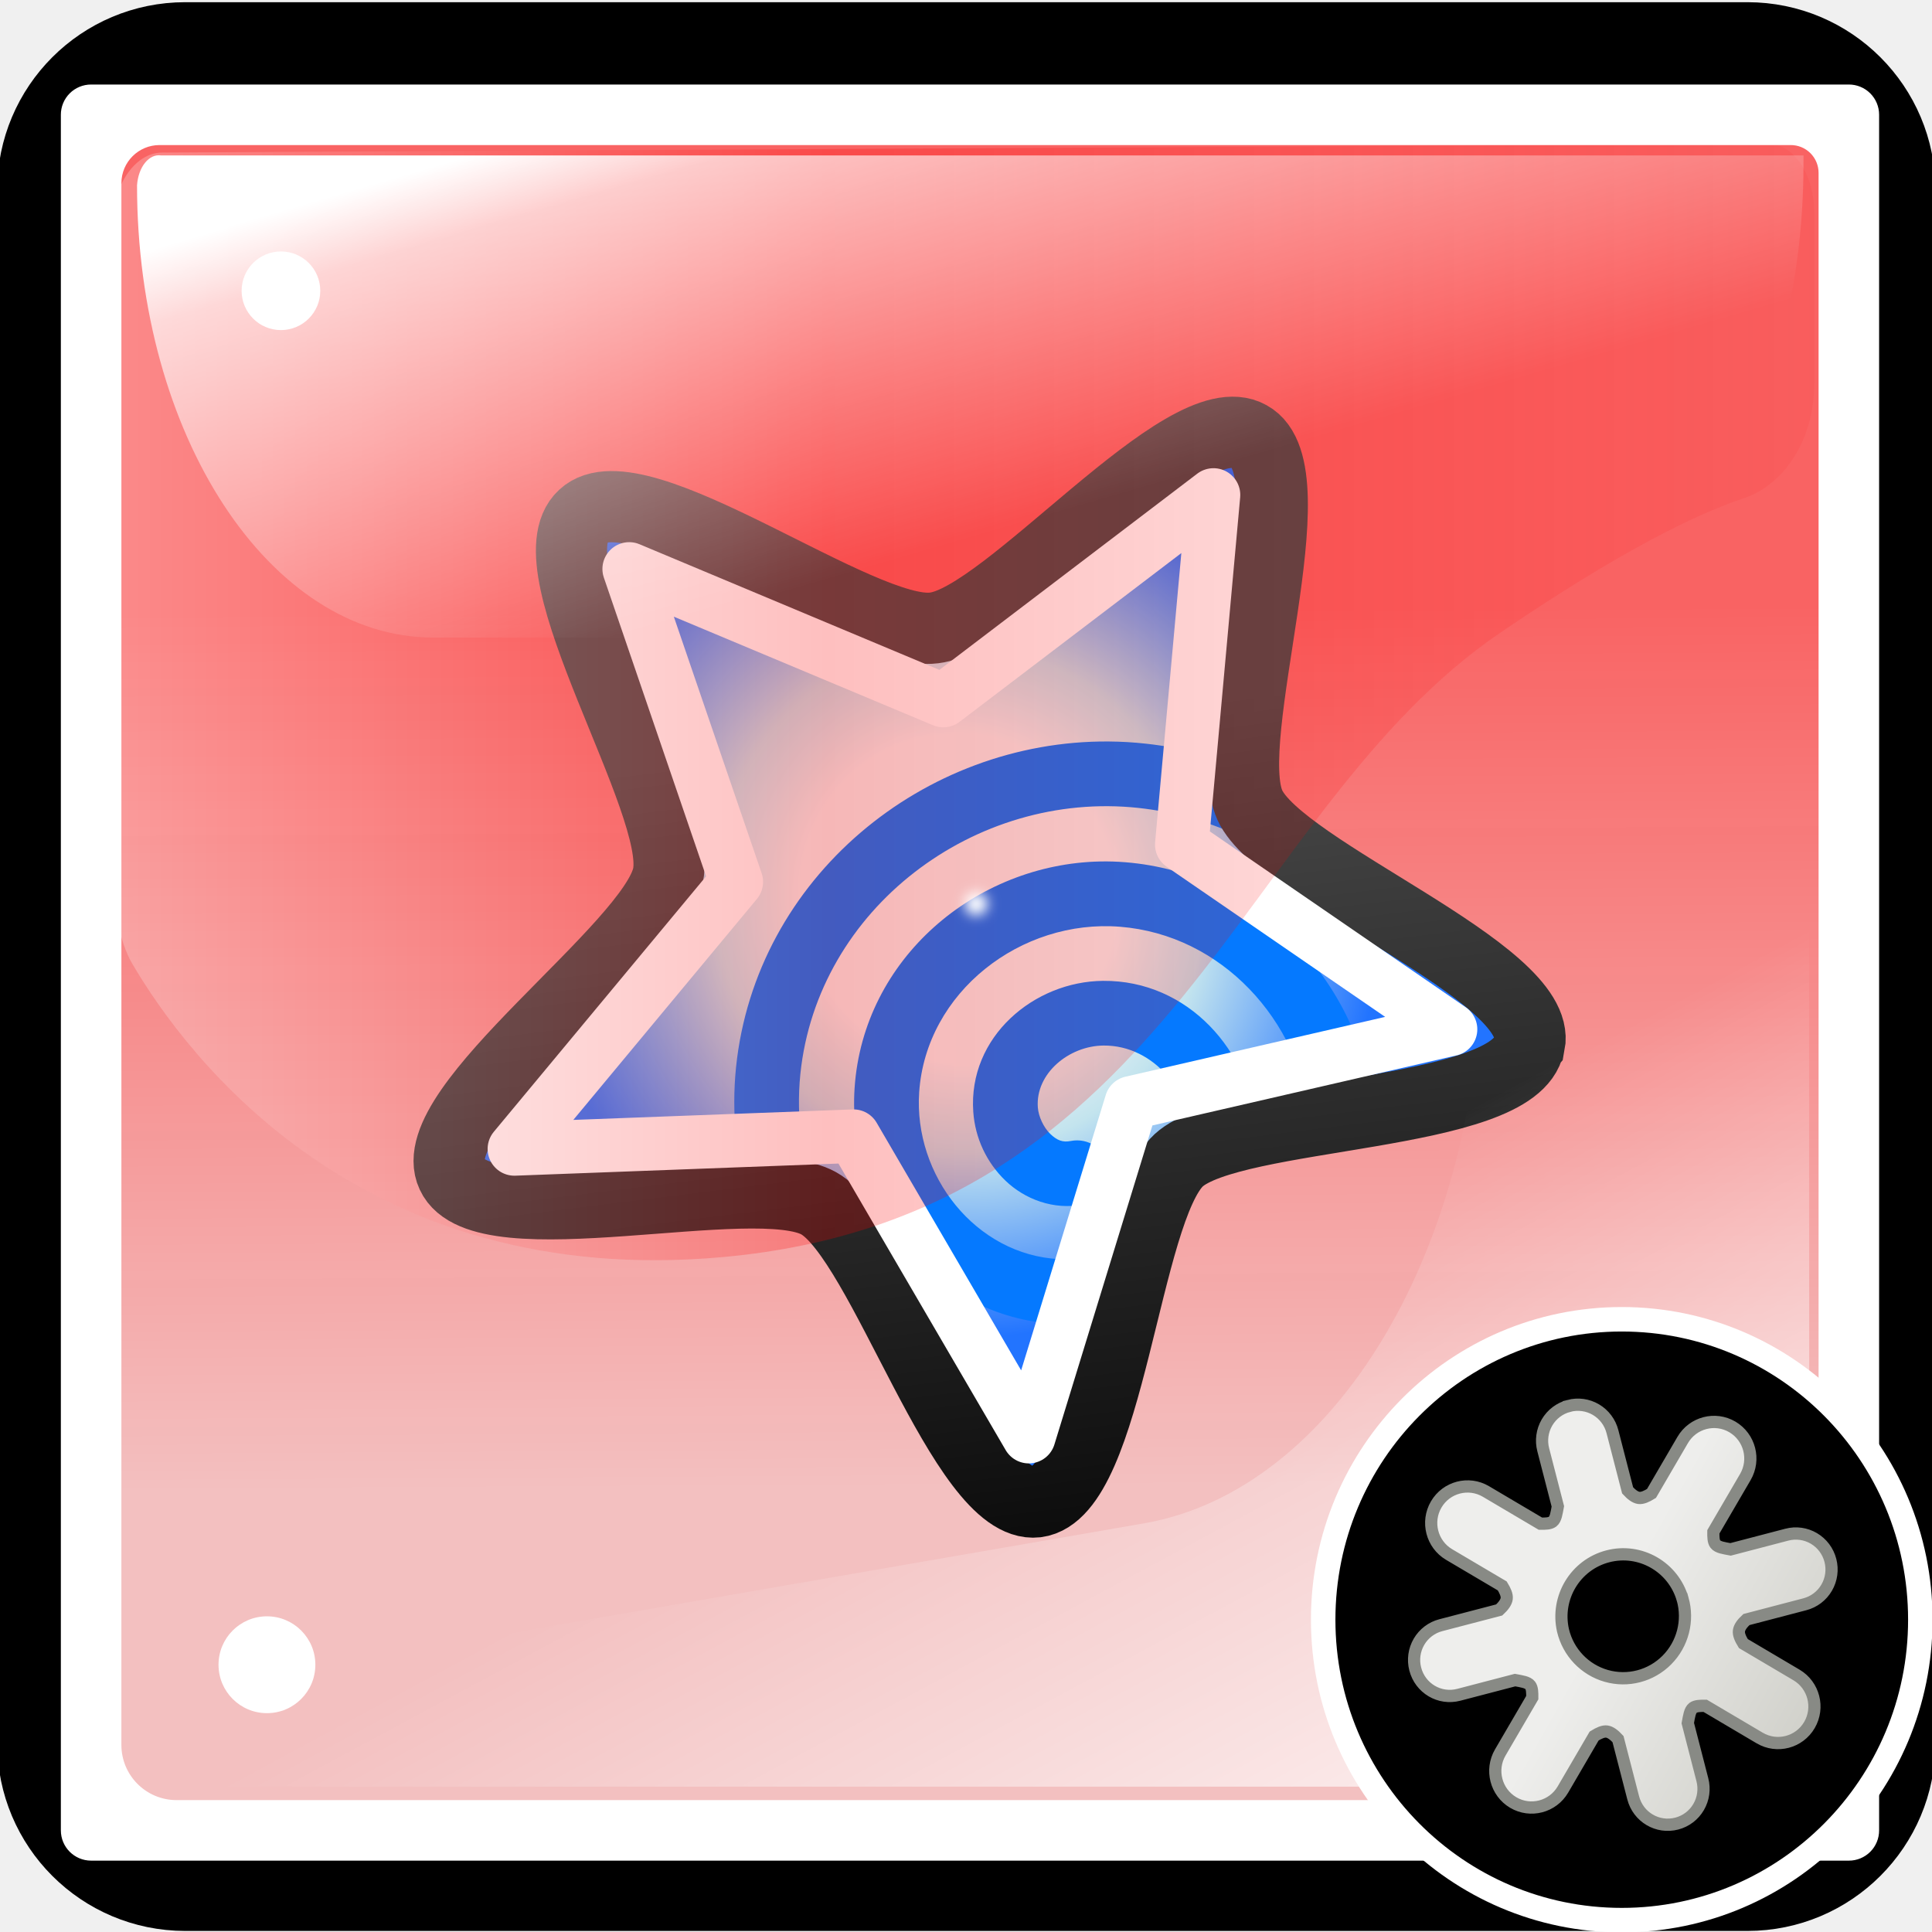
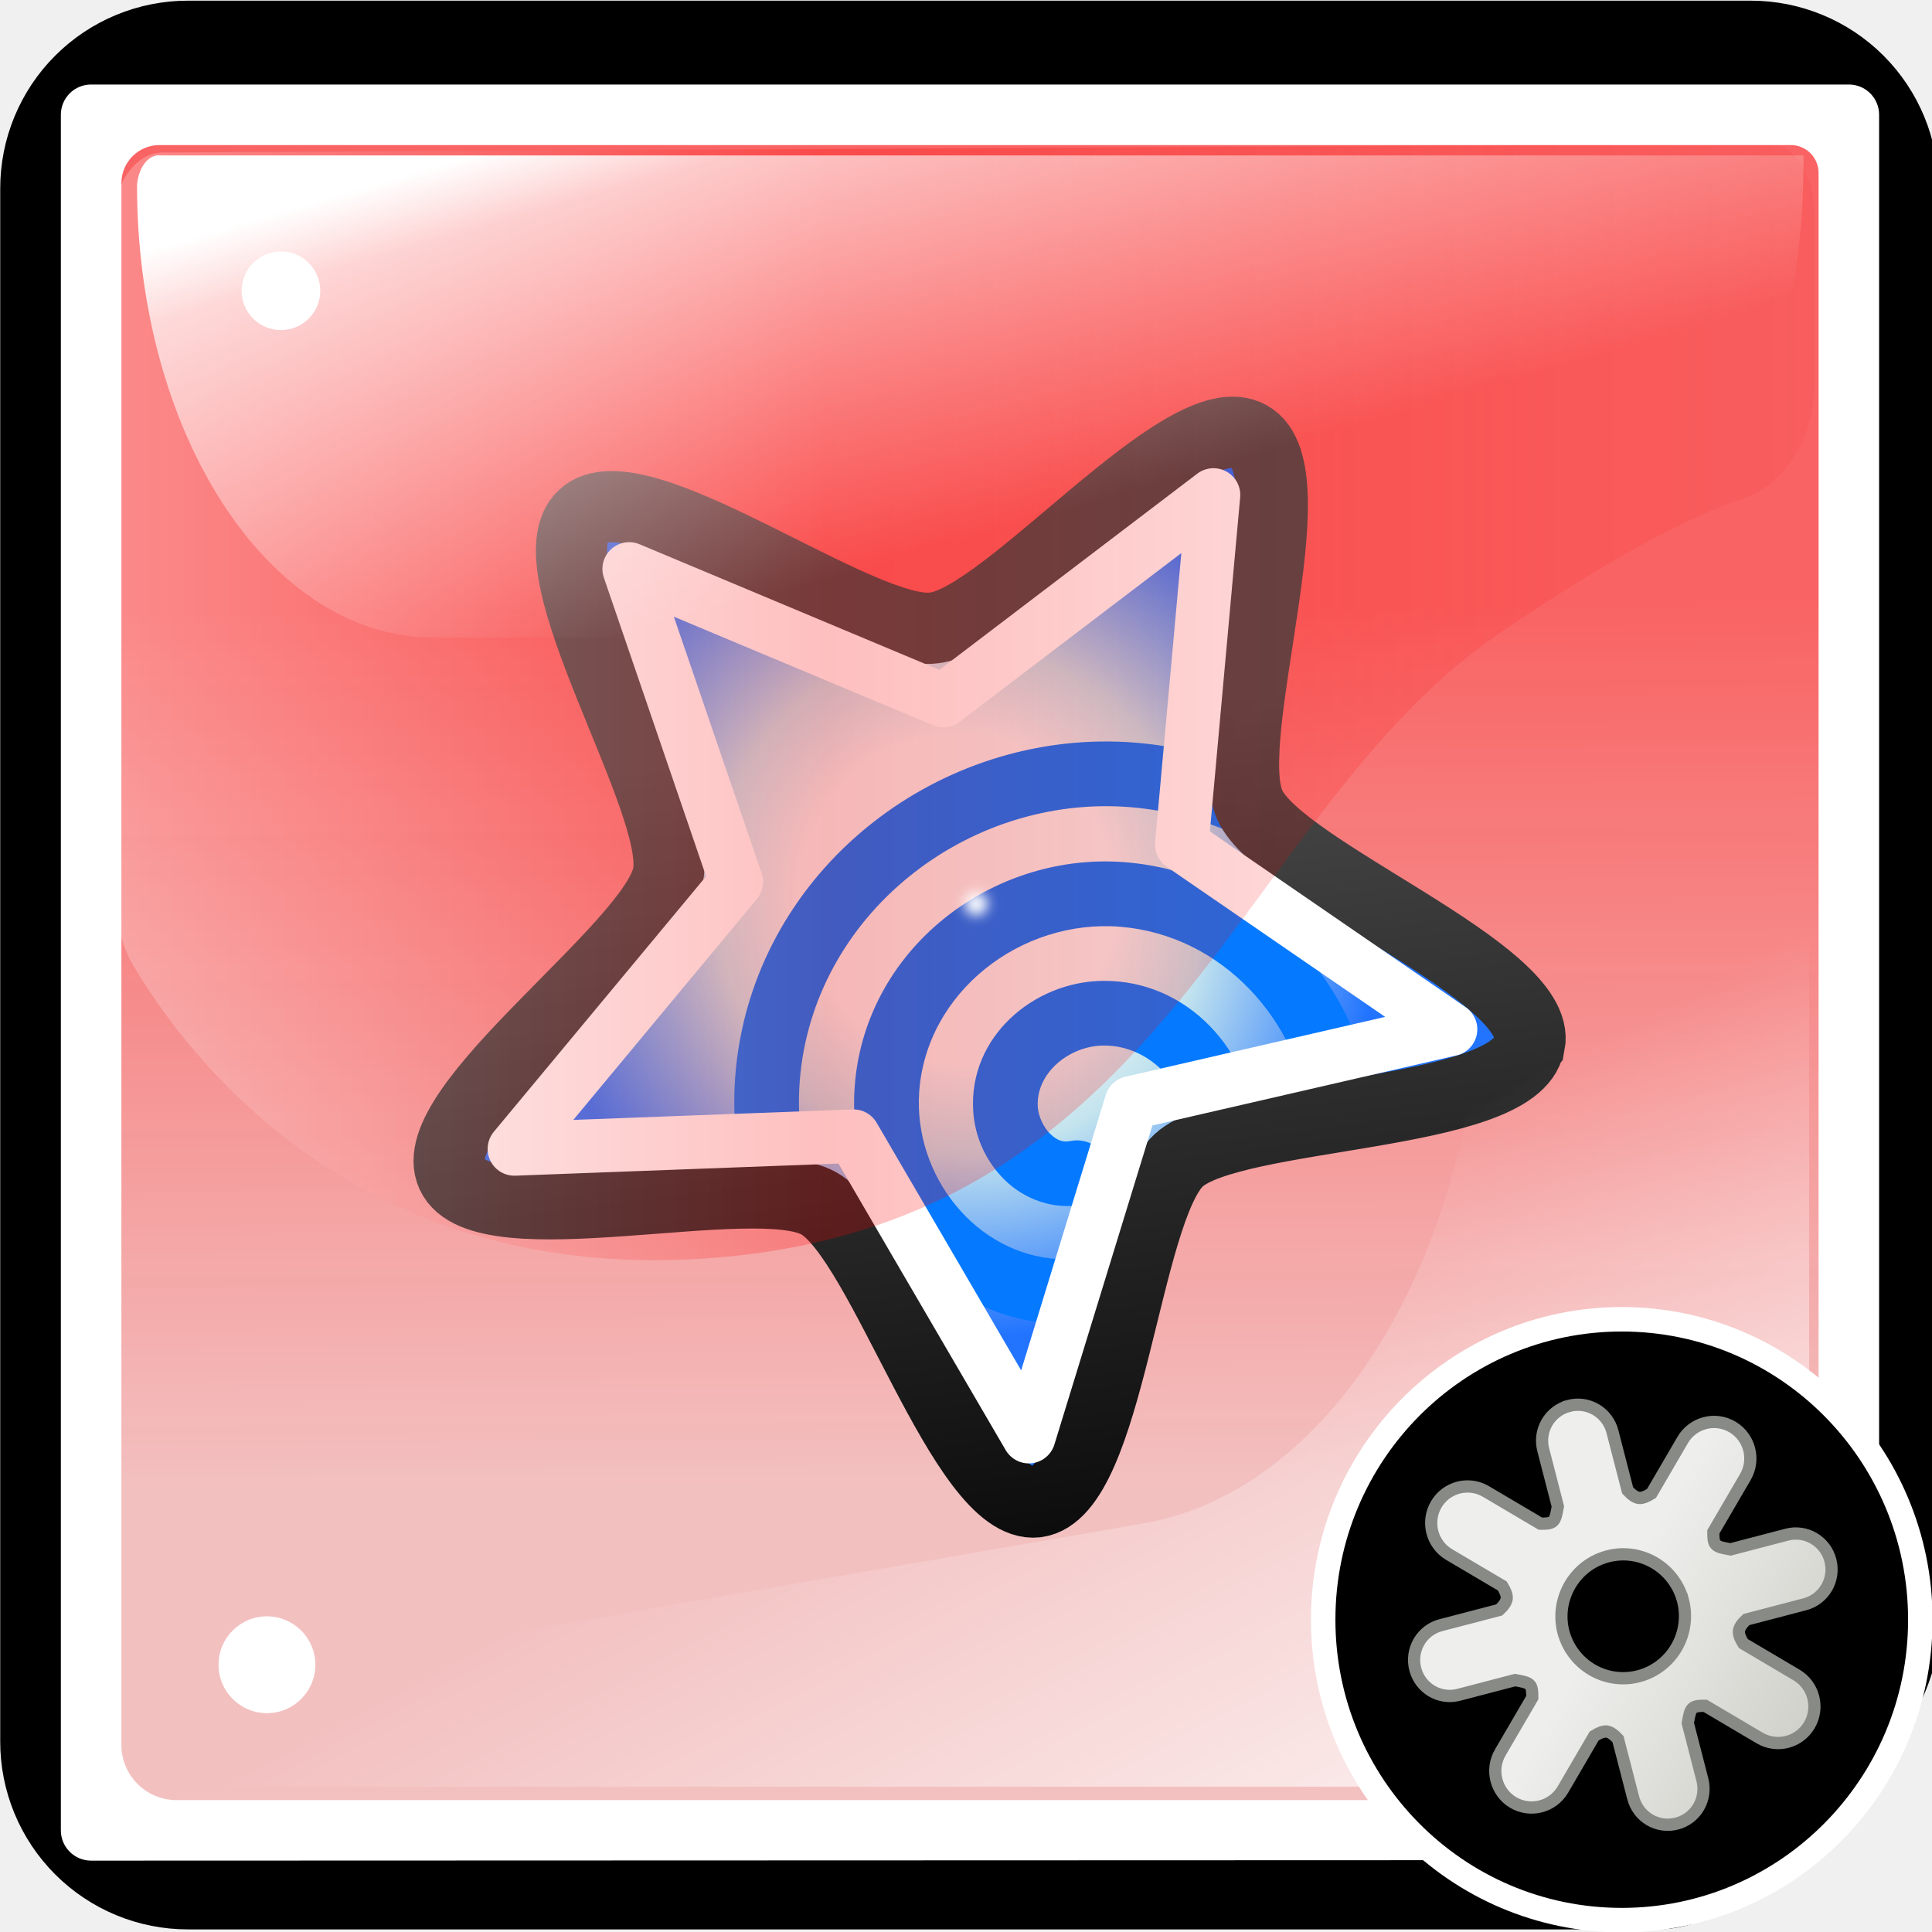
<svg xmlns="http://www.w3.org/2000/svg" xmlns:xlink="http://www.w3.org/1999/xlink" width="48" height="48">
  <defs>
-     <linearGradient id="g">
+     <linearGradient id="f">
      <stop offset="0" stop-color="#fff" />
      <stop offset=".42" stop-color="#fb0000" />
      <stop offset="1" stop-color="#fb0000" stop-opacity=".225" />
    </linearGradient>
-     <linearGradient id="f">
+     <linearGradient id="e">
      <stop offset=".096" stop-color="#fff" />
      <stop offset=".167" stop-color="#fff" stop-opacity=".68" />
      <stop offset="1" stop-color="#fff" stop-opacity="0" />
    </linearGradient>
-     <linearGradient id="e">
+     <linearGradient id="d">
      <stop offset=".098" stop-color="#fff" />
      <stop offset=".226" stop-color="#fff" stop-opacity=".692" />
      <stop offset=".652" stop-color="#fff" stop-opacity=".302" />
      <stop offset="1" stop-color="#fff" stop-opacity="0" />
    </linearGradient>
-     <linearGradient id="d">
-       <stop offset="0" stop-color="#ff0505" stop-opacity=".885" />
-       <stop offset="1" stop-color="#ff0505" stop-opacity=".302" />
-     </linearGradient>
    <linearGradient id="a">
      <stop offset="0" stop-color="#4c4c4c" />
      <stop offset="1" stop-color="#0d0d0d" />
    </linearGradient>
-     <linearGradient xlink:href="#d" id="j" x1="24.345" y1="16.99" x2="24.401" y2="31.545" gradientUnits="userSpaceOnUse" gradientTransform="matrix(.99346 0 0 1.49262 .157 -10.13)" />
-     <linearGradient xlink:href="#e" id="o" x1="5.123" y1="9.98" x2="6.882" y2="19.22" gradientUnits="userSpaceOnUse" />
-     <linearGradient xlink:href="#f" id="n" x1="44.361" y1="36.189" x2="40.146" y2="24.415" gradientUnits="userSpaceOnUse" />
-     <linearGradient xlink:href="#g" id="m" x1="2.631" y1="19.102" x2="45.217" y2="19.102" gradientUnits="userSpaceOnUse" />
-     <linearGradient id="h">
+     <linearGradient xlink:href="#d" id="o" x1="5.123" y1="9.98" x2="6.882" y2="19.22" gradientUnits="userSpaceOnUse" />
+     <linearGradient xlink:href="#e" id="n" x1="44.361" y1="36.189" x2="40.146" y2="24.415" gradientUnits="userSpaceOnUse" />
+     <linearGradient xlink:href="#f" id="m" x1="2.631" y1="19.102" x2="45.217" y2="19.102" gradientUnits="userSpaceOnUse" />
+     <linearGradient id="g">
      <stop offset=".282" stop-color="#f4f4f4" />
      <stop offset=".436" stop-color="#c3e4ee" />
      <stop offset=".754" stop-color="#2274ff" />
    </linearGradient>
    <linearGradient xlink:href="#a" id="l" x1="5.83" x2="12.91" y1="6.7" y2="13.2" gradientUnits="userSpaceOnUse" />
-     <linearGradient xlink:href="#i" id="q" x1="7.598" y1="7.681" x2="12.404" y2="12.336" gradientUnits="userSpaceOnUse" gradientTransform="matrix(1.12453 -.29235 .29238 1.1244 47.126 26.974)" />
-     <linearGradient id="i">
+     <linearGradient xlink:href="#h" id="q" x1="7.598" y1="7.681" x2="12.404" y2="12.336" gradientUnits="userSpaceOnUse" gradientTransform="matrix(1.12453 -.29235 .29238 1.1244 47.126 26.974)" />
+     <linearGradient id="h">
      <stop offset="0" stop-color="#eeeeec" />
      <stop offset="1" stop-color="#d2d2cc" />
    </linearGradient>
-     <radialGradient xlink:href="#h" id="k" cx="7.18" cy="8.2" r="6.59" fx="7.18" fy="8.2" gradientTransform="matrix(.9 .5558 -.5314 .8606 5.08 -2.85)" gradientUnits="userSpaceOnUse" />
+     <linearGradient xlink:href="#i" id="j" x1="24.345" y1="16.99" x2="24.401" y2="31.545" gradientUnits="userSpaceOnUse" gradientTransform="matrix(.99346 0 0 1.49262 .233 -10.169)" />
+     <linearGradient id="i">
+       <stop offset="0" stop-color="#ff0505" stop-opacity=".885" />
+       <stop offset="1" stop-color="#ff0505" stop-opacity=".302" />
+     </linearGradient>
+     <radialGradient xlink:href="#g" id="k" cx="7.18" cy="8.2" r="6.59" fx="7.18" fy="8.2" gradientTransform="matrix(.9 .5558 -.5314 .8606 5.08 -2.85)" gradientUnits="userSpaceOnUse" />
    <filter id="p" x="-.642" y="-.642" width="2.283" height="2.283" color-interpolation-filters="sRGB">
      <feGaussianBlur stdDeviation=".156" />
    </filter>
  </defs>
-   <rect width="45.579" height="45.342" x="1.219" y="1.343" ry="3.383" fill="url(#j)" fill-opacity=".676" stroke="#000" stroke-width="2.577" stroke-linecap="round" stroke-linejoin="round" paint-order="fill markers stroke" />
+   <path d="M4.678 1.305H43.49a3.375 3.375 0 0 1 3.383 3.383v35.889c0 1.874-3.822 6.07-5.696 6.07h-36.5a3.375 3.375 0 0 1-3.383-3.382V4.688a3.375 3.375 0 0 1 3.383-3.383" fill="url(#j)" fill-opacity=".676" stroke="#000" stroke-width="2.577" stroke-linecap="round" stroke-linejoin="round" paint-order="fill markers stroke" />
  <path fill="url(#k)" fill-rule="evenodd" d="M13.51 5.1c.44.77-2.18 2.89-2.29 3.76-.1.88 1.95 3.55 1.36 4.2-.6.64-3.43-1.19-4.3-1.02-.86.17-2.76 2.95-3.56 2.58-.8-.36.07-3.62-.36-4.39S.69 8.51.8 7.63c.1-.87 3.47-1.05 4.06-1.7.6-.64.51-4.01 1.38-4.18.86-.18 2.07 2.97 2.87 3.34s3.97-.76 4.4 0z" enable-background="accumulate" overflow="visible" style="marker:none" transform="matrix(1.57935 1.3494 -1.35262 1.5843 23.55 -.352)" />
  <path style="-inkscape-stroke:none" d="M-30.844 9.714c4.98.362 9.761-3.049 10.625-8.13a9.3 9.3 0 0 0-.128-3.705l-1.858-.147a7.5 7.5 0 0 1 .262 3.56c-.753 4.428-5.21 7.344-9.596 6.576a8.7 8.7 0 0 1-2.592-.896.875.875 0 0 0-1.184.36.875.875 0 0 0 .36 1.184c.973.519 2.025.883 3.113 1.074q.499.088.998.124m.435-3.222c3.359.153 6.563-2.196 7.028-5.673.423-3.16-1.73-6.335-5.016-6.72a5.3 5.3 0 0 0-2.09.183l-1.187 2.758A3.55 3.55 0 0 1-28.6-4.163c2.254.264 3.783 2.518 3.485 4.749-.36 2.69-3.052 4.5-5.713 4.11-2.735-.4-4.675-2.849-4.795-5.526l-1.736.257c.23 3.41 2.72 6.48 6.276 7q.338.05.674.065m.137-3.225C-28.413 3.373-26.53 2-26.54-.038a2.85 2.85 0 0 0-.747-1.913c-.478-.524-1.238-.889-2.062-.779a.875.875 0 0 0-.75.981.875.875 0 0 0 .982.753c.218-.029.367.04.537.225.17.186.29.494.291.742.005.916-.947 1.604-1.883 1.55-1.37-.078-2.34-1.459-2.212-2.827l-1.762.26c.008 2.145 1.578 4.182 3.874 4.313m6.592-8.185-1.752-3.478a8.7 8.7 0 0 0-2.191-.665 8.4 8.4 0 0 0-1.383-.108l-.772 1.798a6.6 6.6 0 0 1 1.871.037c1.708.28 3.168 1.175 4.227 2.416" transform="rotate(176.253 -.558 14.589)scale(.91907)" color="#000" fill="#0579ff" fill-rule="evenodd" />
  <path fill="none" stroke="url(#l)" stroke-width=".85" d="M13.51 5.1c.44.77-2.18 2.89-2.29 3.76-.1.88 1.95 3.55 1.36 4.2-.6.64-3.43-1.19-4.3-1.02-.86.17-2.76 2.95-3.56 2.58-.8-.36.07-3.62-.36-4.39S.69 8.51.8 7.63c.1-.87 3.47-1.05 4.06-1.7.6-.64.51-4.01 1.38-4.18.86-.18 2.07 2.97 2.87 3.34s3.97-.76 4.4 0z" enable-background="accumulate" overflow="visible" style="marker:none" transform="matrix(1.57935 1.3494 -1.35262 1.5843 23.55 -.352)" />
  <path fill="none" stroke="#fff" stroke-linejoin="round" stroke-width="2.23" d="m43.15 26.6-13.29 3.06-4.27 13.9-7.3-12.51-14.12.53 9.24-11.12L8.95 7.43l13.08 5.48 11.25-8.56-1.32 14.56Z" enable-background="accumulate" overflow="visible" style="marker:none" transform="translate(10.292 9.702)scale(.59666)" />
  <path d="M2.631 11.374V21.92c0 .453.21 1.123.512 1.46 1.39 1.553 5.751 5.35 14.786 4.81 11.314-.676 12.855-7.292 19.433-10.223 3.026-1.35 4.93-1.95 6.105-2.206.947-.206 1.75-.917 1.75-1.895V11.1a1.136 1.136 44.899 0 0-1.14-1.136l-40.183.141a1.267 1.267 134.899 0 0-1.263 1.268" transform="matrix(.99346 0 0 1.5173 .157 -11.542)" opacity=".25" fill="url(#m)" paint-order="fill markers stroke" />
  <path d="M45.462 22.338V35.74a1.096 1.096 135 0 1-1.096 1.095H2.94a.094.094 80.722 0 1-.03-.182l.35-.117a52 52 167.435 0 1 10.57-2.356l14.994-1.728a9.534 9.534 131.713 0 0 8.443-9.471v-.229a1.456 1.456 135.066 0 1 1.459-1.456l5.708.014a1.03 1.03 45.066 0 1 1.027 1.028" transform="matrix(.99346 0 0 1.49262 -.216 -10.591)" fill="url(#n)" paint-order="fill markers stroke" />
  <path transform="matrix(.99346 0 0 1.5173 .157 -10.816)" d="M3.875 9.674h41.069v.139a7.755 7.755 135 0 1-7.756 7.755H10.676a7.407 7.407 45 0 1-7.407-7.407.55.55 141.248 0 1 .606-.487" fill="url(#o)" paint-order="fill markers stroke" />
  <circle cx="6.632" cy="41.36" r="1.203" fill="#fff" paint-order="fill markers stroke" />
  <circle cx="6.98" cy="7.224" r=".977" fill="#fff" paint-order="fill markers stroke" />
  <circle cx="39.024" cy="40.459" r=".714" fill="#fff" paint-order="fill markers stroke" />
  <circle cx="24.25" cy="22.455" r=".291" fill="#fff" paint-order="fill markers stroke" filter="url(#p)" />
-   <path style="-inkscape-stroke:none" d="M2.264 2.1a.75.75 0 0 0-.752.752v42.623c0 .415.336.752.752.752h43.67a.75.75 0 0 0 .752-.752V2.852a.75.75 0 0 0-.752-.752Zm1.698 1.504H44.49a.69.69 45 0 1 .692.691v39.143a1.285 1.285 135 0 1-1.285 1.285H4.384a1.37 1.37 45 0 1-1.368-1.368V4.55a.947.947 135 0 1 .946-.946" color="#000" fill="#fff" paint-order="markers stroke fill" />
+   <path style="-inkscape-stroke:none" d="M2.264 2.1a.75.75 0 0 0-.752.752v42.623c0 .415.336.752.752.752l42.394-.014c.415 0 2.027-1.639 2.028-2.054V2.852a.75.75 0 0 0-.752-.752Zm1.698 1.504H44.49a.69.69 45 0 1 .692.691v39.143a1.285 1.285 135 0 1-1.285 1.285H4.384a1.37 1.37 45 0 1-1.368-1.368V4.55a.947.947 135 0 1 .946-.946" color="#000" fill="#fff" paint-order="markers stroke fill" />
  <ellipse ry="7.464" rx="7.418" cy="40.241" cx="40.292" style="marker:none" color="#000" overflow="visible" stroke="#fff" stroke-width=".608" enable-background="accumulate" />
  <g color="#000">
    <path style="marker:none" d="M60.644 33.586a2.176 2.176 0 1 1-4.21 1.095 2.176 2.176 0 0 1 4.21-1.095zM56.64 26.83a1.255 1.255 0 0 0-.9 1.533l.514 1.978c-.045.235-.07.448-.186.536-.092.07-.254.073-.428.07l-1.918-1.125a1.28 1.28 0 0 0-1.75.455 1.28 1.28 0 0 0 .455 1.75l1.87 1.097c.104.168.173.321.156.447s-.117.259-.263.393l-2.054.534a1.255 1.255 0 0 0-.901 1.534c.175.675.86 1.076 1.534.901l1.978-.514c.235.044.448.07.536.185.07.093.072.254.07.429l-1.126 1.917a1.28 1.28 0 0 0 .455 1.75 1.28 1.28 0 0 0 1.75-.455l1.098-1.87c.168-.104.321-.173.447-.156s.259.117.393.263l.535 2.054c.175.675.86 1.076 1.534.9a1.255 1.255 0 0 0 .9-1.533l-.514-1.978c.044-.235.07-.447.186-.536.092-.07.254-.072.428-.07l1.917 1.126a1.28 1.28 0 0 0 1.75-.455 1.28 1.28 0 0 0-.455-1.75l-1.869-1.098c-.104-.167-.174-.32-.157-.446.017-.127.118-.26.264-.394l2.054-.534a1.255 1.255 0 0 0 .9-1.534 1.255 1.255 0 0 0-1.533-.9l-1.978.514c-.235-.044-.448-.07-.536-.186-.07-.092-.073-.254-.07-.428l1.125-1.917a1.28 1.28 0 0 0-.455-1.75 1.28 1.28 0 0 0-1.75.455l-1.098 1.87c-.167.103-.32.173-.446.156-.127-.017-.26-.118-.394-.263l-.534-2.055a1.255 1.255 0 0 0-1.534-.9z" overflow="visible" fill="none" stroke="#000" stroke-width=".859" enable-background="accumulate" transform="matrix(.70607 0 0 .71045 -.897 16.222)" />
    <path d="M60.479 33.088a2.176 2.176 0 1 1-4.211 1.095 2.176 2.176 0 0 1 4.21-1.095zm-4.005-6.756a1.255 1.255 0 0 0-.901 1.534l.514 1.978c-.044.234-.07.447-.185.535-.093.07-.254.073-.429.071l-1.917-1.126a1.28 1.28 0 0 0-1.75.455 1.28 1.28 0 0 0 .455 1.75l1.87 1.098c.103.167.173.32.156.446s-.118.26-.263.394L51.969 34a1.255 1.255 0 0 0-.9 1.533c.175.675.859 1.077 1.533.901l1.979-.514c.234.044.447.07.535.186.07.092.073.253.071.428l-1.126 1.917a1.28 1.28 0 0 0 .455 1.75 1.28 1.28 0 0 0 1.75-.455l1.098-1.87c.167-.103.32-.173.447-.156.126.017.258.118.393.263l.534 2.054c.175.675.86 1.076 1.534.901a1.255 1.255 0 0 0 .9-1.534l-.513-1.978c.044-.234.07-.447.185-.535.093-.07.254-.073.429-.071l1.917 1.126a1.28 1.28 0 0 0 1.75-.455 1.28 1.28 0 0 0-.455-1.75l-1.87-1.098c-.104-.167-.173-.32-.156-.446.017-.127.117-.26.263-.394l2.054-.534a1.255 1.255 0 0 0 .901-1.534 1.255 1.255 0 0 0-1.534-.9l-1.978.514c-.235-.044-.447-.07-.536-.186-.07-.092-.072-.253-.07-.428l1.126-1.917a1.28 1.28 0 0 0-.455-1.75 1.28 1.28 0 0 0-1.75.455l-1.098 1.87c-.168.103-.321.173-.447.156s-.259-.118-.393-.263l-.534-2.054a1.255 1.255 0 0 0-1.534-.901z" style="marker:none" overflow="visible" fill="url(#q)" fill-rule="evenodd" stroke="#888a85" stroke-width=".429" enable-background="accumulate" transform="matrix(.70607 0 0 .71045 -.897 16.222)" />
  </g>
</svg>
